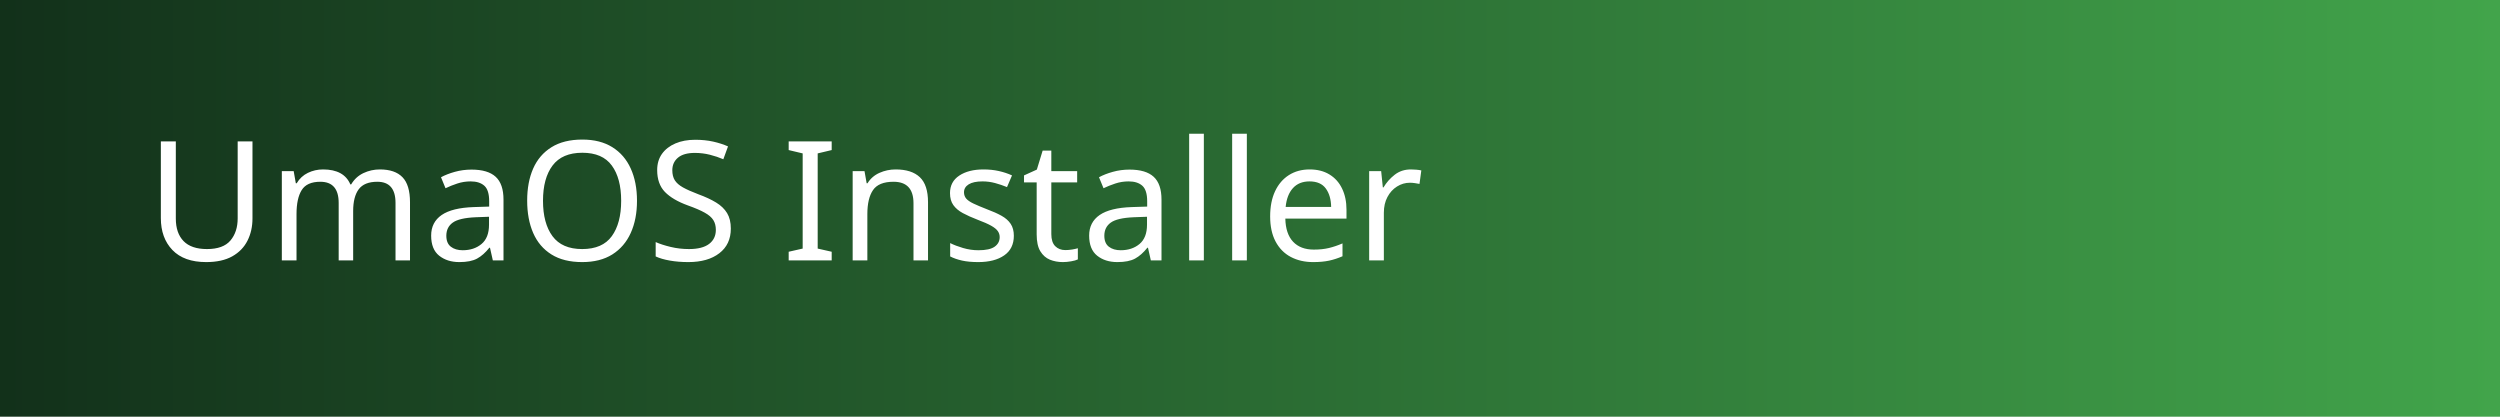
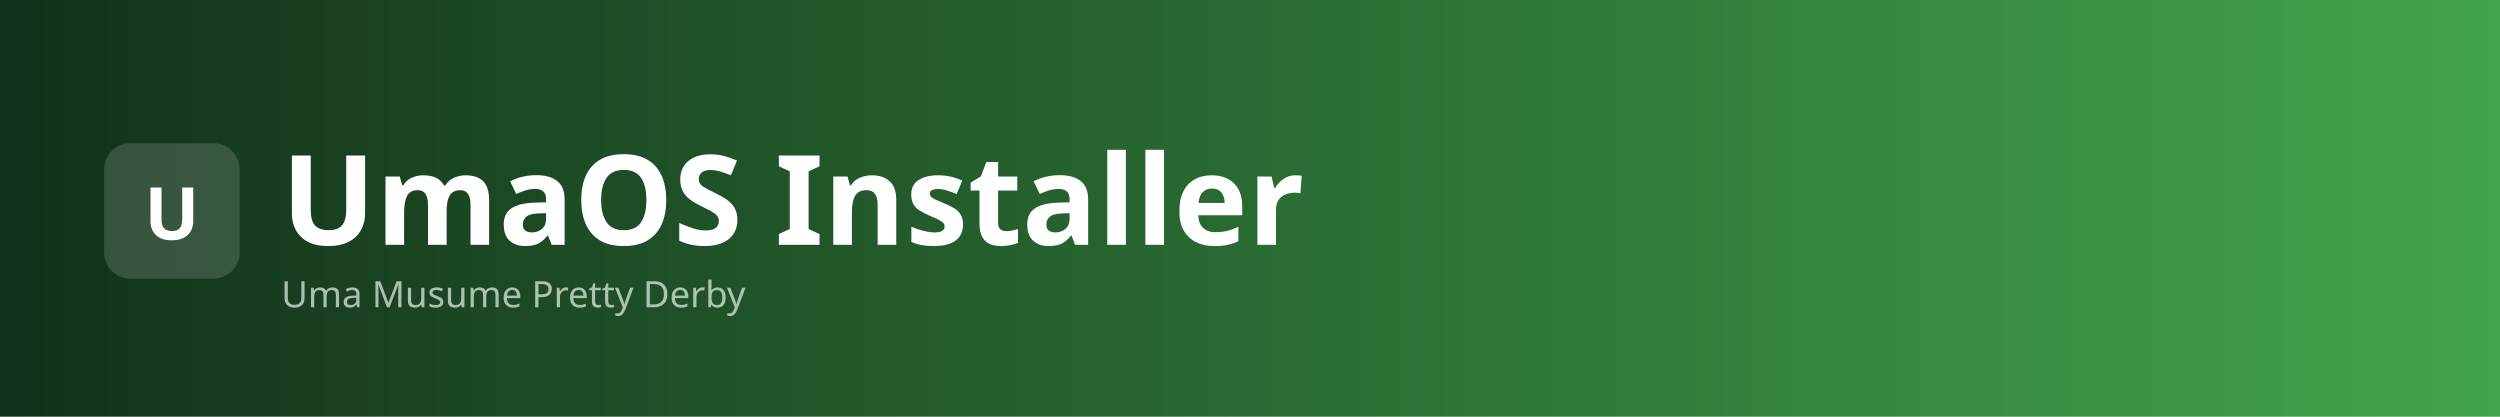
<svg xmlns="http://www.w3.org/2000/svg" width="960" height="160" viewBox="0 0 960 160">
  <defs>
    <linearGradient id="g" x1="0" x2="1" y1="0" y2="0">
      <stop offset="0" stop-color="#12301a" />
      <stop offset="1" stop-color="#42a54b" />
    </linearGradient>
  </defs>
  <rect width="960" height="160" fill="url(#g)" />
-   <text x="56" y="100" fill="#ffffff" font-size="64" font-family="Noto Sans">UmaOS Installer</text>
+   <rect x="40" y="55" width="52" height="52" rx="10" fill="rgba(255,255,255,0.15)" />
+   <text x="66" y="92" text-anchor="middle" fill="#ffffff" font-size="28" font-family="Noto Sans, sans-serif" font-weight="800">U</text>
+   <text x="108" y="94" fill="#ffffff" font-size="48" font-family="Noto Sans, sans-serif" font-weight="bold">UmaOS Installer</text>
+   <text x="108" y="118" fill="#e8f5ea" font-size="14" font-family="Noto Sans, sans-serif" opacity="0.7">Uma Musume Pretty Derby</text>
</svg>
